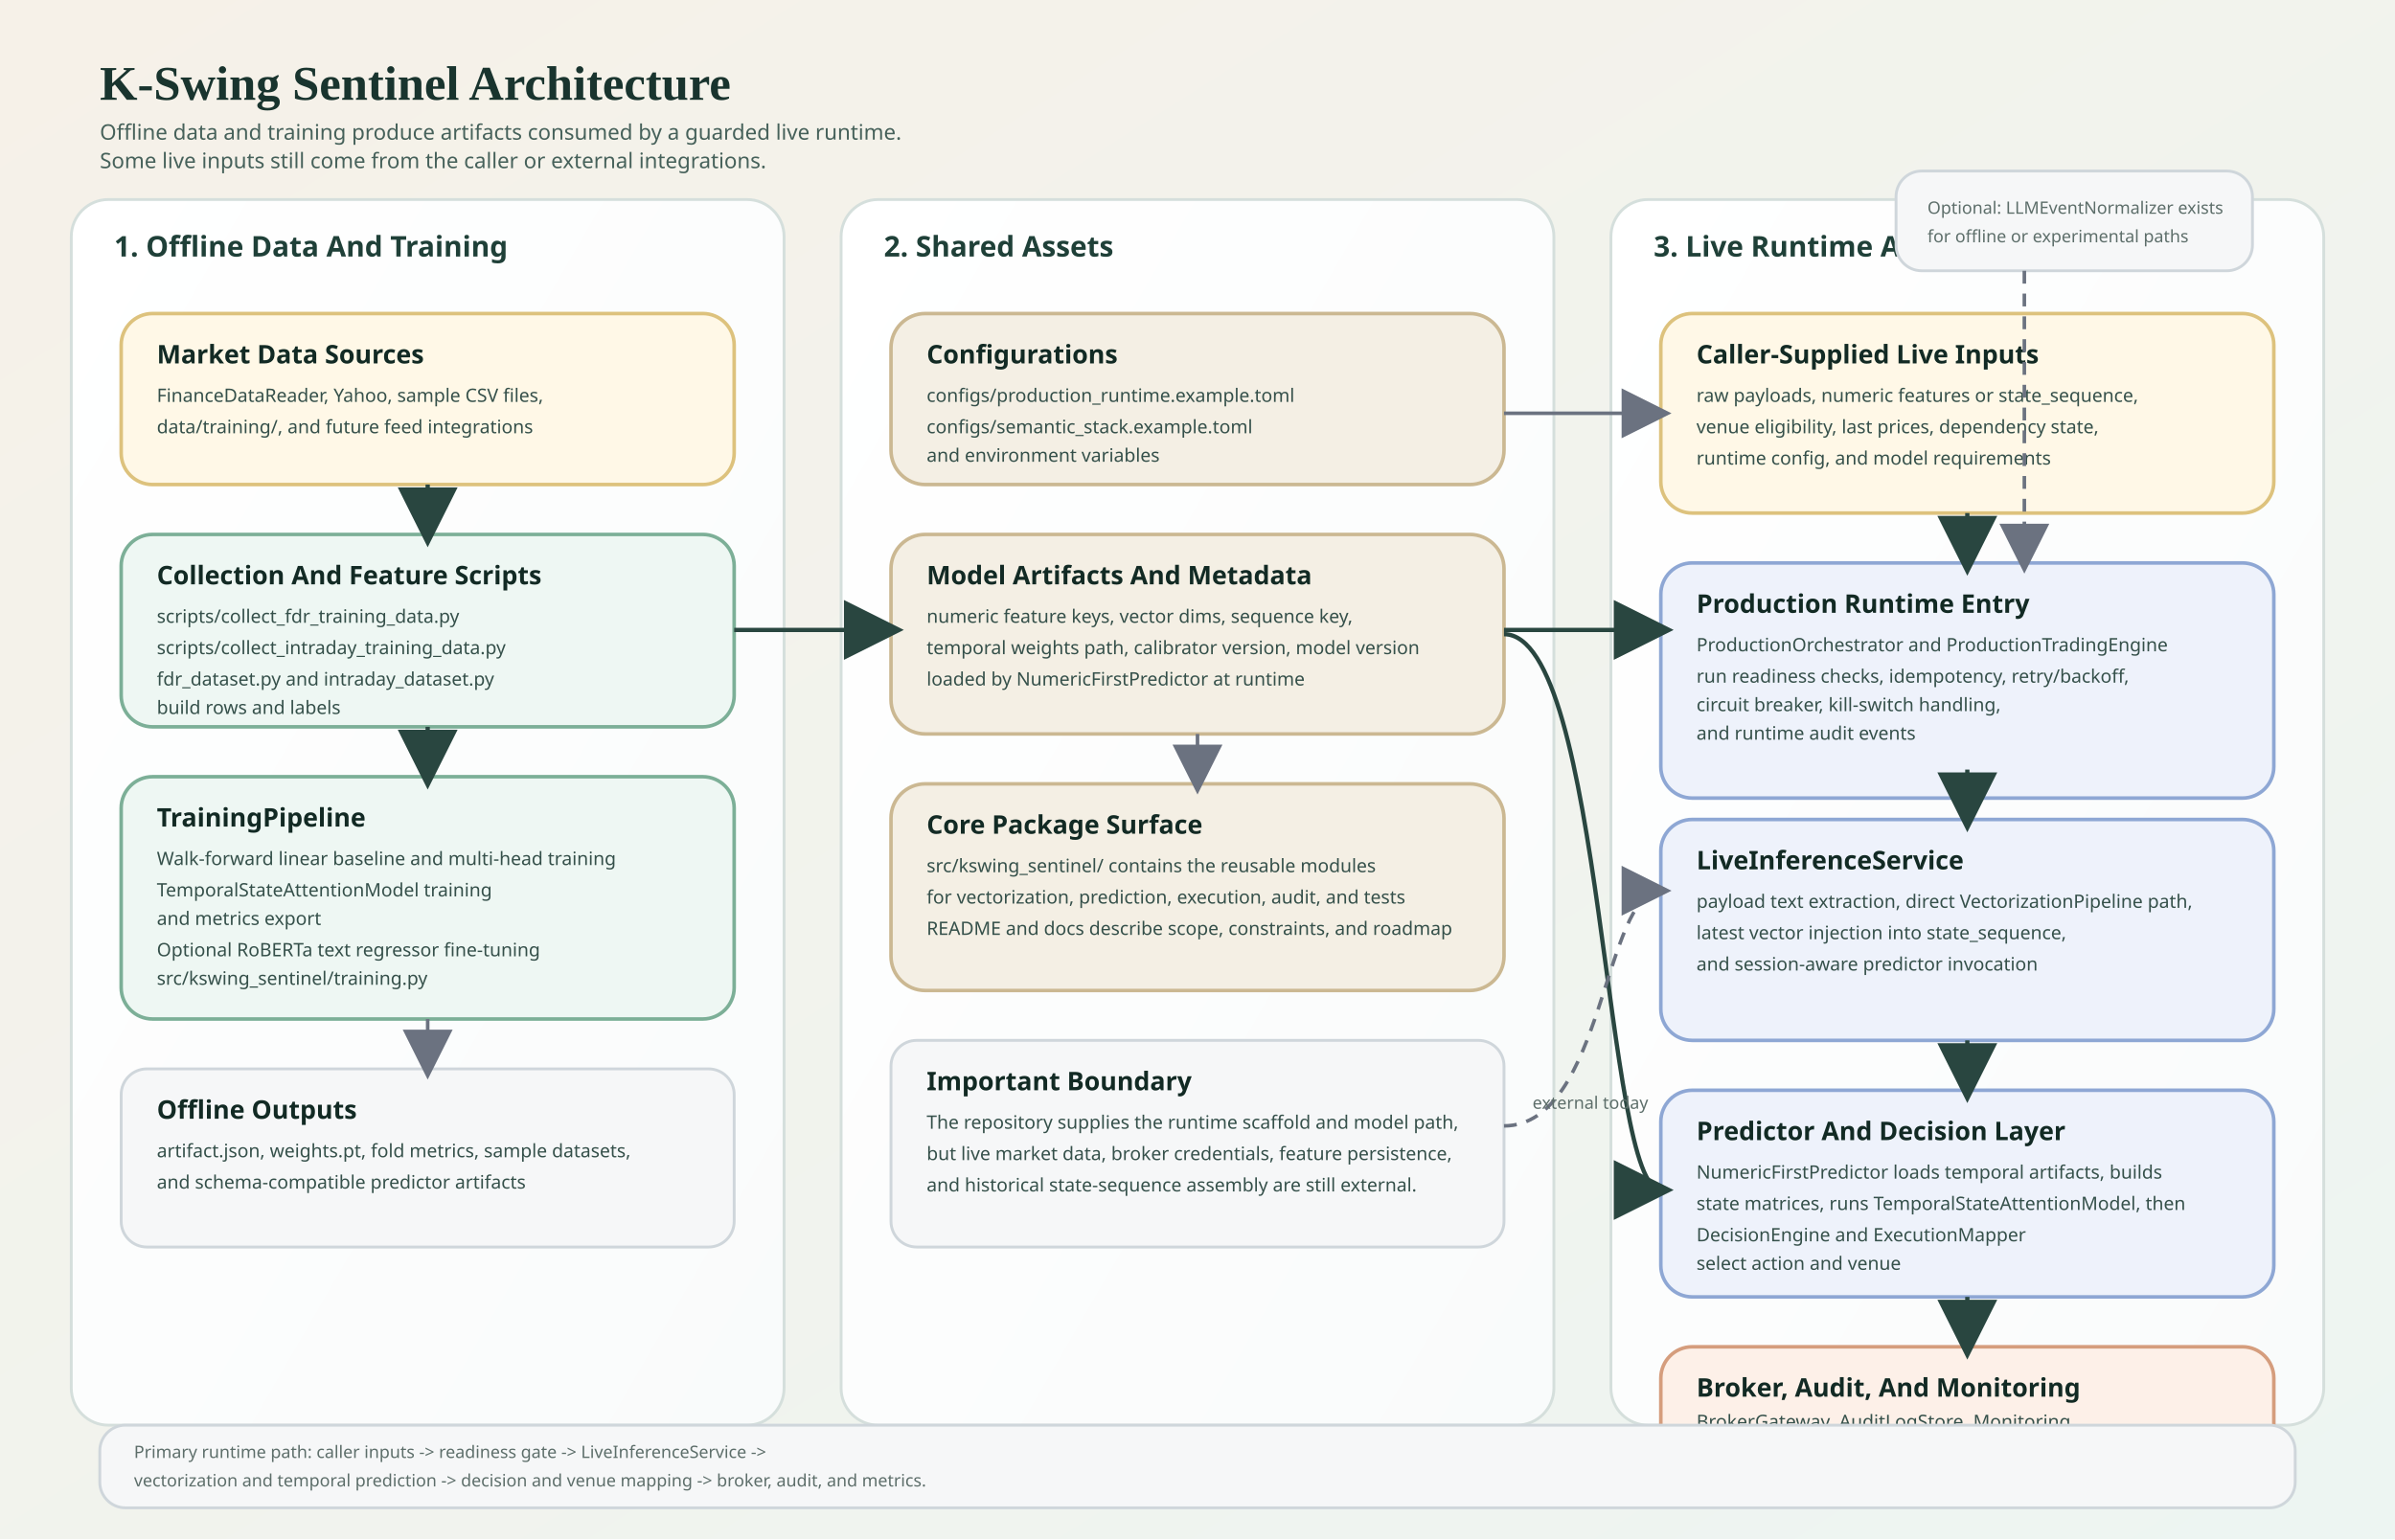
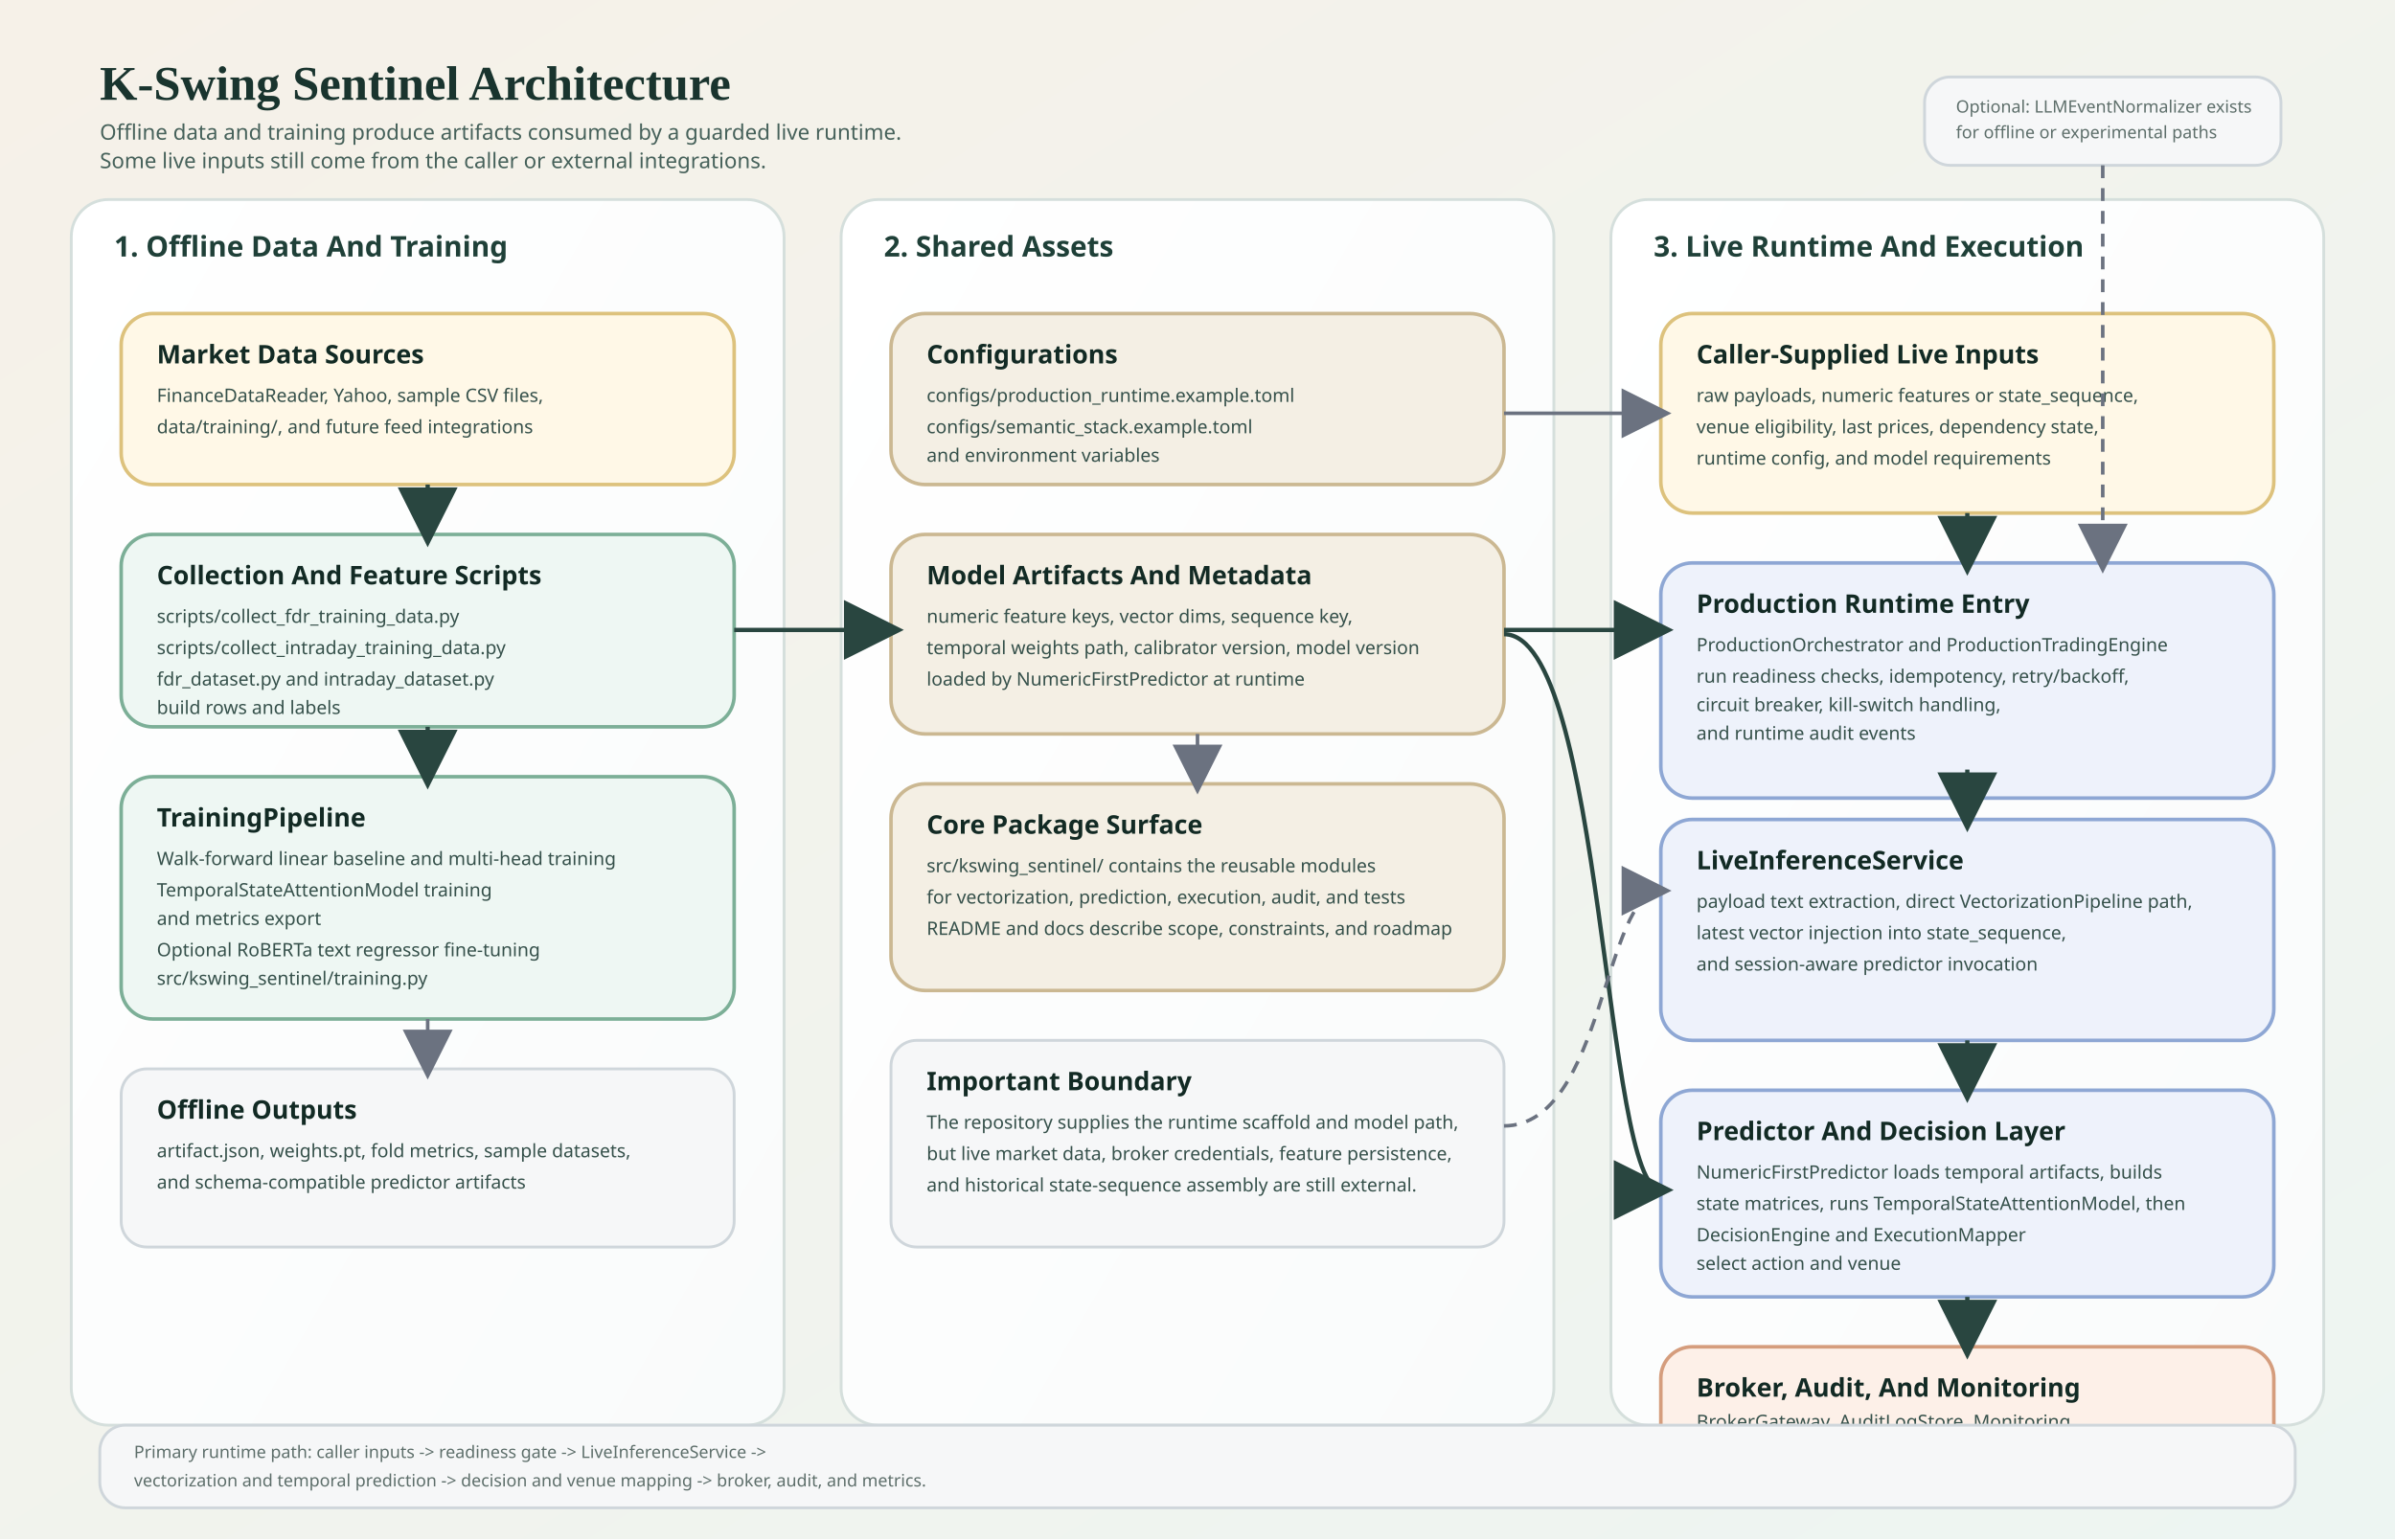
<svg xmlns="http://www.w3.org/2000/svg" width="1680" height="1080" viewBox="0 0 1680 1080" role="img" aria-labelledby="title desc">
  <defs>
    <linearGradient id="bg" x1="0%" y1="0%" x2="100%" y2="100%">
      <stop offset="0%" stop-color="#f6f1e8" />
      <stop offset="100%" stop-color="#edf5f2" />
    </linearGradient>
    <linearGradient id="panel" x1="0%" y1="0%" x2="100%" y2="100%">
      <stop offset="0%" stop-color="#ffffff" />
      <stop offset="100%" stop-color="#f9fbfb" />
    </linearGradient>
    <marker id="arrow" markerWidth="14" markerHeight="14" refX="11" refY="7" orient="auto">
      <path d="M0,0 L14,7 L0,14 z" fill="#294640" />
    </marker>
    <marker id="arrowSoft" markerWidth="14" markerHeight="14" refX="11" refY="7" orient="auto">
      <path d="M0,0 L14,7 L0,14 z" fill="#6b7280" />
    </marker>
    <style>
      .title { font: 700 34px Georgia, "Times New Roman", serif; fill: #19342e; }
      .subtitle { font: 400 15px "Trebuchet MS", Verdana, sans-serif; fill: #46615a; }
      .section { font: 700 20px "Trebuchet MS", Verdana, sans-serif; fill: #1f4038; }
      .box-title { font: 700 18px "Trebuchet MS", Verdana, sans-serif; fill: #122a24; }
      .box-body { font: 400 13px "Trebuchet MS", Verdana, sans-serif; fill: #35504a; }
      .small { font: 400 12px "Trebuchet MS", Verdana, sans-serif; fill: #5d6e6a; }
      .panel { fill: url(#panel); stroke: #d5dfdc; stroke-width: 2; rx: 26; }
      .shared { fill: #f4efe4; stroke: #cbb892; stroke-width: 2.5; rx: 24; }
      .source { fill: #fff8e7; stroke: #ddc27d; stroke-width: 2.5; rx: 22; }
      .offline { fill: #eef7f3; stroke: #7caf97; stroke-width: 2.5; rx: 22; }
      .runtime { fill: #eef2fb; stroke: #8ea7d4; stroke-width: 2.5; rx: 22; }
      .guardrail { fill: #fdf0e8; stroke: #d59d7d; stroke-width: 2.5; rx: 22; }
      .note { fill: #f6f7f8; stroke: #cfd6db; stroke-width: 2; rx: 18; }
      .edge { stroke: #294640; stroke-width: 3; fill: none; marker-end: url(#arrow); }
      .edge-soft { stroke: #6b7280; stroke-width: 2.5; fill: none; marker-end: url(#arrowSoft); }
      .edge-dash { stroke: #6b7280; stroke-width: 2.5; fill: none; stroke-dasharray: 9 7; marker-end: url(#arrowSoft); }
    </style>
  </defs>
  <rect x="0" y="0" width="1680" height="1080" fill="url(#bg)" />
  <text x="70" y="70" class="title">K-Swing Sentinel Architecture</text>
  <text x="70" y="98" class="subtitle">Offline data and training produce artifacts consumed by a guarded live runtime.</text>
  <text x="70" y="118" class="subtitle">Some live inputs still come from the caller or external integrations.</text>
  <rect x="50" y="140" width="500" height="860" class="panel" />
  <rect x="590" y="140" width="500" height="860" class="panel" />
  <rect x="1130" y="140" width="500" height="860" class="panel" />
  <text x="80" y="180" class="section">1. Offline Data And Training</text>
  <text x="620" y="180" class="section">2. Shared Assets</text>
  <text x="1160" y="180" class="section">3. Live Runtime And Execution</text>
  <rect x="85" y="220" width="430" height="120" class="source" />
  <text x="110" y="255" class="box-title">Market Data Sources</text>
  <text x="110" y="282" class="box-body">FinanceDataReader, Yahoo, sample CSV files,</text>
  <text x="110" y="304" class="box-body">data/training/, and future feed integrations</text>
  <rect x="85" y="375" width="430" height="135" class="offline" />
  <text x="110" y="410" class="box-title">Collection And Feature Scripts</text>
  <text x="110" y="437" class="box-body">scripts/collect_fdr_training_data.py</text>
  <text x="110" y="459" class="box-body">scripts/collect_intraday_training_data.py</text>
  <text x="110" y="481" class="box-body">fdr_dataset.py and intraday_dataset.py</text>
  <text x="110" y="501" class="box-body">build rows and labels</text>
  <rect x="85" y="545" width="430" height="170" class="offline" />
  <text x="110" y="580" class="box-title">TrainingPipeline</text>
  <text x="110" y="607" class="box-body">Walk-forward linear baseline and multi-head training</text>
  <text x="110" y="629" class="box-body">TemporalStateAttentionModel training</text>
  <text x="110" y="649" class="box-body">and metrics export</text>
  <text x="110" y="671" class="box-body">Optional RoBERTa text regressor fine-tuning</text>
  <text x="110" y="691" class="box-body">src/kswing_sentinel/training.py</text>
  <rect x="85" y="750" width="430" height="125" class="note" />
  <text x="110" y="785" class="box-title">Offline Outputs</text>
  <text x="110" y="812" class="box-body">artifact.json, weights.pt, fold metrics, sample datasets,</text>
  <text x="110" y="834" class="box-body">and schema-compatible predictor artifacts</text>
  <rect x="625" y="220" width="430" height="120" class="shared" />
  <text x="650" y="255" class="box-title">Configurations</text>
  <text x="650" y="282" class="box-body">configs/production_runtime.example.toml</text>
  <text x="650" y="304" class="box-body">configs/semantic_stack.example.toml</text>
  <text x="650" y="324" class="box-body">and environment variables</text>
  <rect x="625" y="375" width="430" height="140" class="shared" />
  <text x="650" y="410" class="box-title">Model Artifacts And Metadata</text>
  <text x="650" y="437" class="box-body">numeric feature keys, vector dims, sequence key,</text>
  <text x="650" y="459" class="box-body">temporal weights path, calibrator version, model version</text>
  <text x="650" y="481" class="box-body">loaded by NumericFirstPredictor at runtime</text>
  <rect x="625" y="550" width="430" height="145" class="shared" />
  <text x="650" y="585" class="box-title">Core Package Surface</text>
  <text x="650" y="612" class="box-body">src/kswing_sentinel/ contains the reusable modules</text>
  <text x="650" y="634" class="box-body">for vectorization, prediction, execution, audit, and tests</text>
  <text x="650" y="656" class="box-body">README and docs describe scope, constraints, and roadmap</text>
  <rect x="625" y="730" width="430" height="145" class="note" />
  <text x="650" y="765" class="box-title">Important Boundary</text>
  <text x="650" y="792" class="box-body">The repository supplies the runtime scaffold and model path,</text>
  <text x="650" y="814" class="box-body">but live market data, broker credentials, feature persistence,</text>
  <text x="650" y="836" class="box-body">and historical state-sequence assembly are still external.</text>
  <rect x="1165" y="220" width="430" height="140" class="source" />
  <text x="1190" y="255" class="box-title">Caller-Supplied Live Inputs</text>
  <text x="1190" y="282" class="box-body">raw payloads, numeric features or state_sequence,</text>
  <text x="1190" y="304" class="box-body">venue eligibility, last prices, dependency state,</text>
  <text x="1190" y="326" class="box-body">runtime config, and model requirements</text>
  <rect x="1165" y="395" width="430" height="165" class="runtime" />
  <text x="1190" y="430" class="box-title">Production Runtime Entry</text>
  <text x="1190" y="457" class="box-body">ProductionOrchestrator and ProductionTradingEngine</text>
  <text x="1190" y="479" class="box-body">run readiness checks, idempotency, retry/backoff,</text>
  <text x="1190" y="499" class="box-body">circuit breaker, kill-switch handling,</text>
  <text x="1190" y="519" class="box-body">and runtime audit events</text>
  <rect x="1165" y="575" width="430" height="155" class="runtime" />
  <text x="1190" y="610" class="box-title">LiveInferenceService</text>
  <text x="1190" y="637" class="box-body">payload text extraction, direct VectorizationPipeline path,</text>
  <text x="1190" y="659" class="box-body">latest vector injection into state_sequence,</text>
  <text x="1190" y="681" class="box-body">and session-aware predictor invocation</text>
  <rect x="1165" y="765" width="430" height="145" class="runtime" />
  <text x="1190" y="800" class="box-title">Predictor And Decision Layer</text>
  <text x="1190" y="827" class="box-body">NumericFirstPredictor loads temporal artifacts, builds</text>
  <text x="1190" y="849" class="box-body">state matrices, runs TemporalStateAttentionModel, then</text>
  <text x="1190" y="871" class="box-body">DecisionEngine and ExecutionMapper</text>
  <text x="1190" y="891" class="box-body">select action and venue</text>
  <rect x="1165" y="945" width="430" height="85" class="guardrail" />
  <text x="1190" y="980" class="box-title">Broker, Audit, And Monitoring</text>
  <text x="1190" y="1002" class="box-body">BrokerGateway, AuditLogStore, Monitoring</text>
-   <rect x="1330" y="120" width="250" height="70" class="note" />
-   <text x="1352" y="150" class="small">Optional: LLMEventNormalizer exists</text>
-   <text x="1352" y="170" class="small">for offline or experimental paths</text>
+   <rect x="1350" y="54" width="250" height="62" class="note" />
+   <text x="1372" y="79" class="small">Optional: LLMEventNormalizer exists</text>
+   <text x="1372" y="97" class="small">for offline or experimental paths</text>
  <path d="M300 340 L300 375" class="edge" />
  <path d="M300 510 L300 545" class="edge" />
  <path d="M300 715 L300 750" class="edge-soft" />
  <path d="M515 442 C560 442, 575 442, 625 442" class="edge" />
  <path d="M1055 442 C1100 442, 1115 442, 1165 442" class="edge" />
  <path d="M1055 290 C1110 290, 1110 290, 1165 290" class="edge-soft" />
  <path d="M840 515 L840 550" class="edge-soft" />
  <path d="M1380 360 L1380 395" class="edge" />
  <path d="M1380 540 L1380 575" class="edge" />
  <path d="M1380 730 L1380 765" class="edge" />
  <path d="M1380 910 L1380 945" class="edge" />
  <path d="M1055 445 C1125 445, 1125 835, 1165 835" class="edge" />
  <path d="M1055 790 C1125 790, 1125 625, 1165 625" class="edge-dash" />
-   <text x="1075" y="778" class="small">external today</text>
-   <path d="M1420 190 L1420 395" class="edge-dash" />
+   <path d="M1475 116 L1475 395" class="edge-dash" />
  <rect x="70" y="1000" width="1540" height="58" class="note" />
  <text x="94" y="1023" class="small">Primary runtime path: caller inputs -&gt; readiness gate -&gt; LiveInferenceService -&gt;</text>
  <text x="94" y="1043" class="small">vectorization and temporal prediction -&gt; decision and venue mapping -&gt; broker, audit, and metrics.</text>
</svg>
